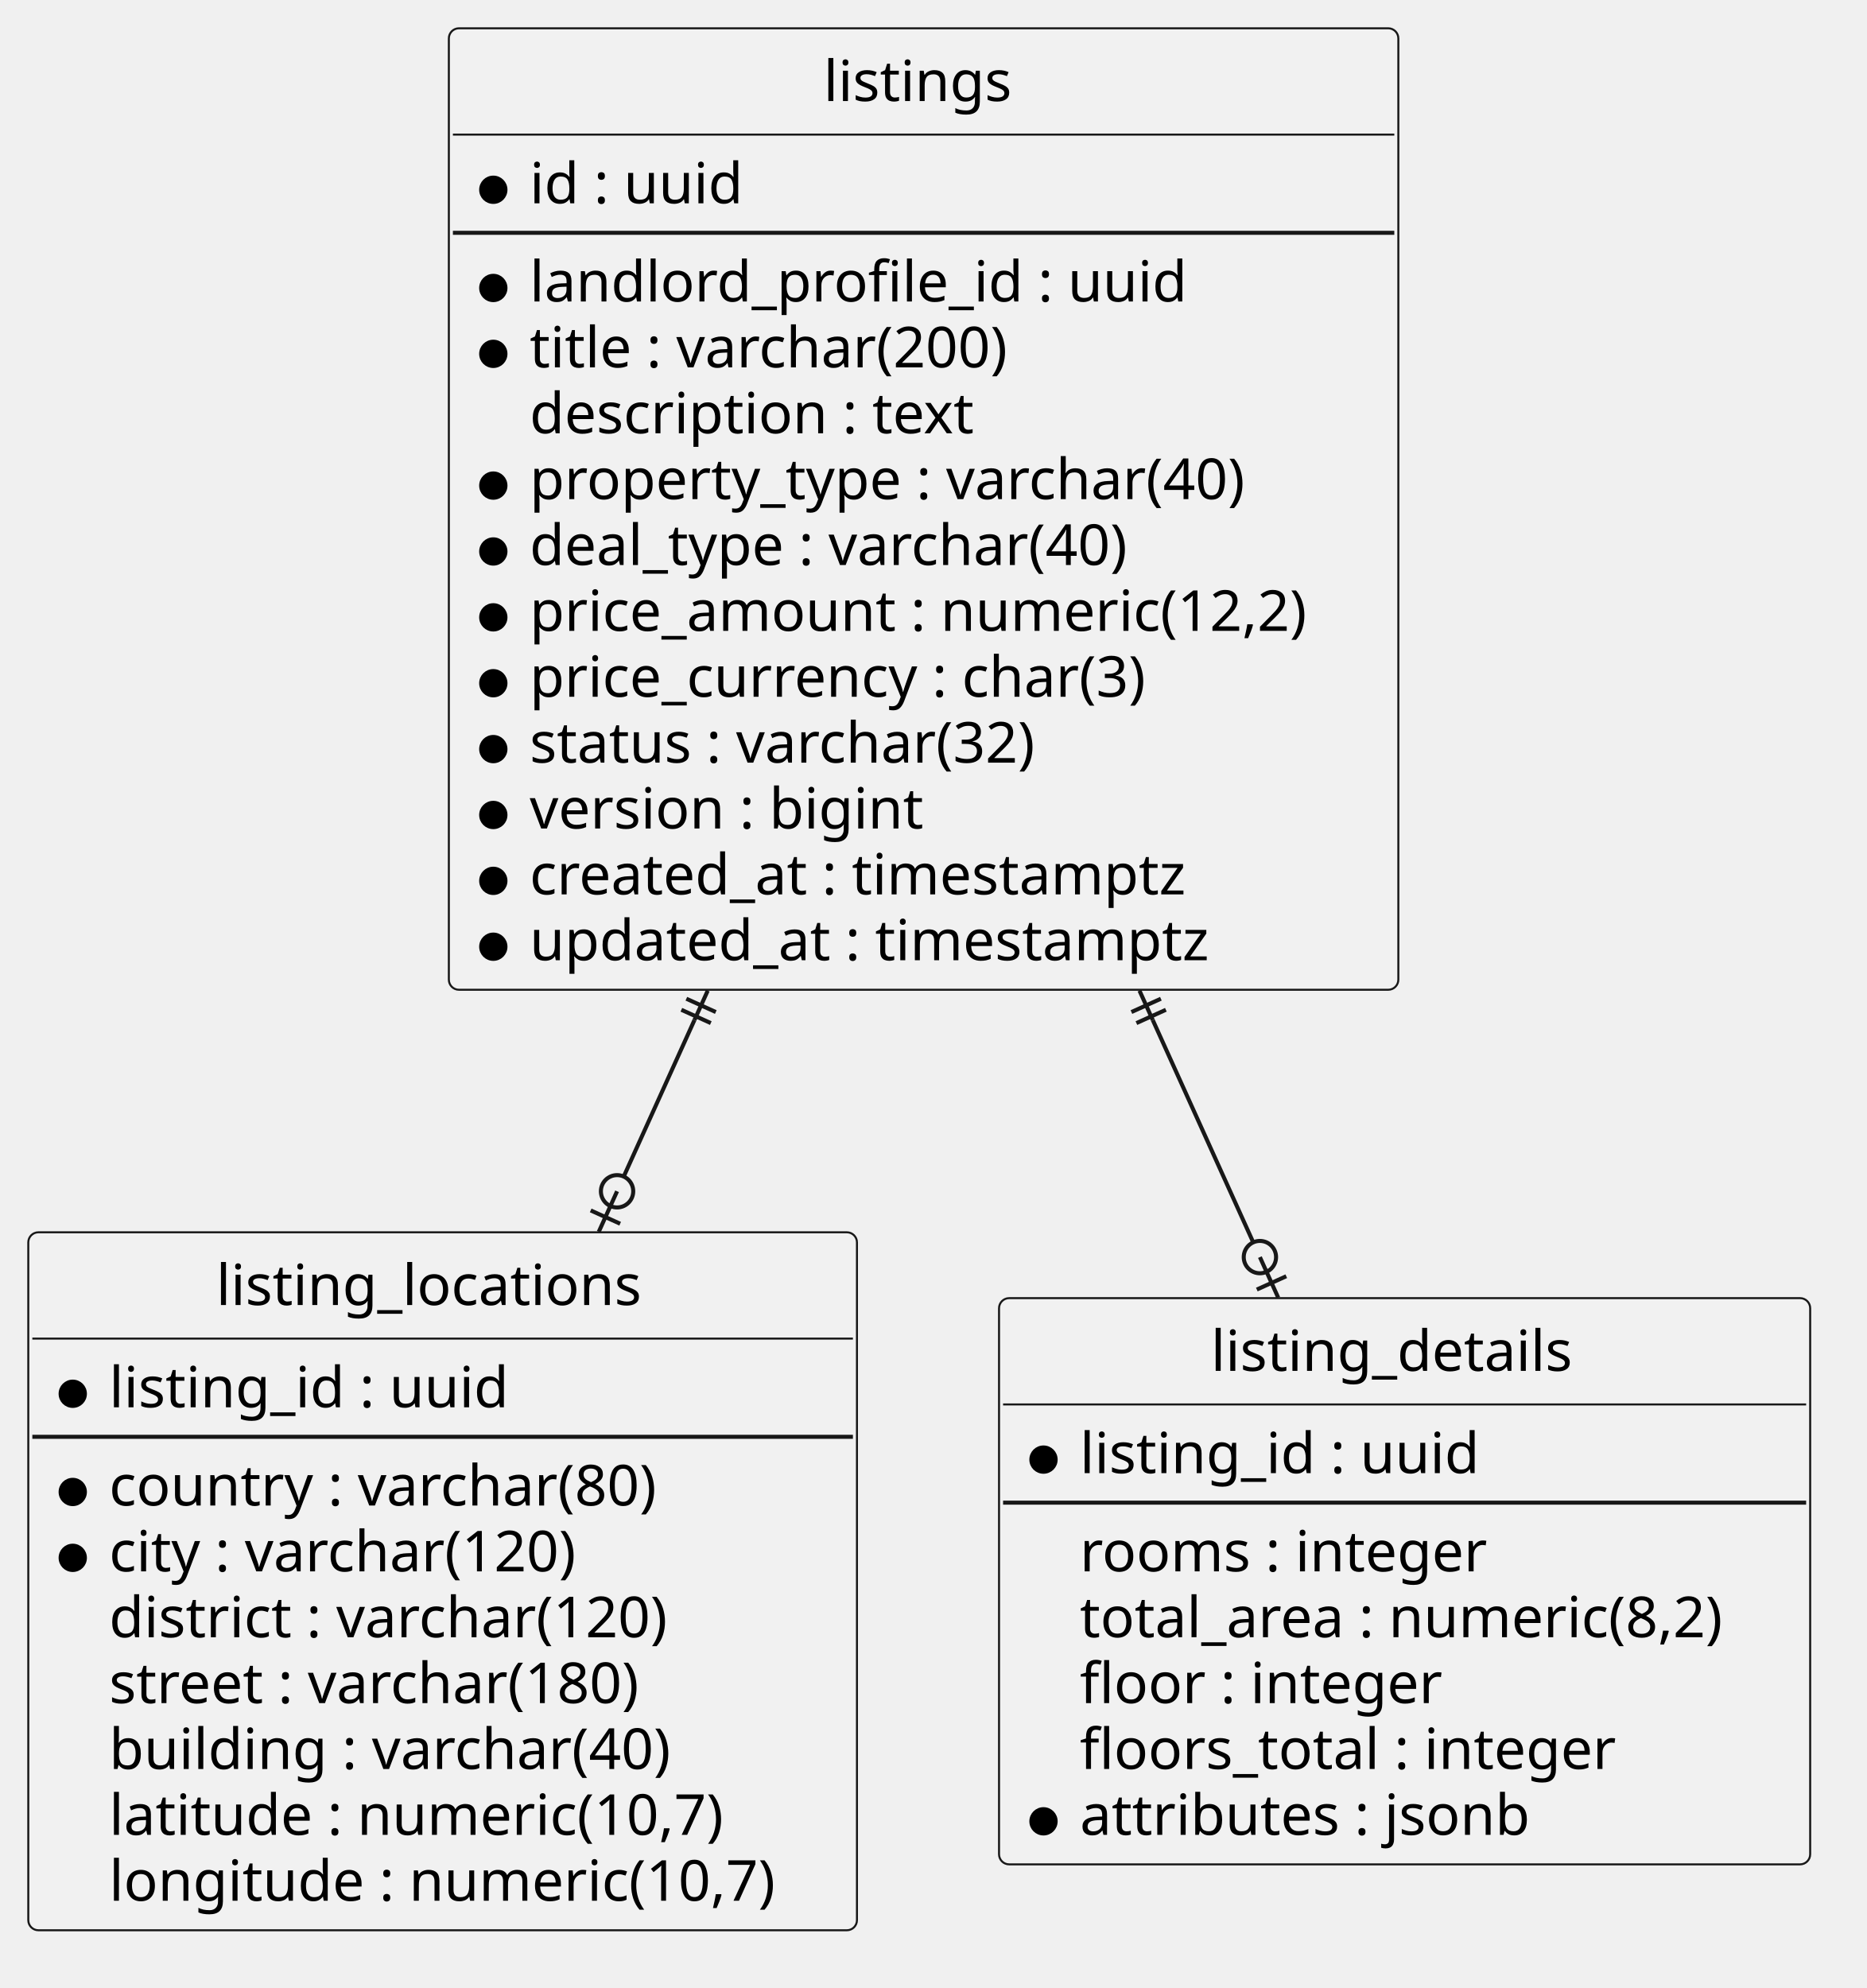
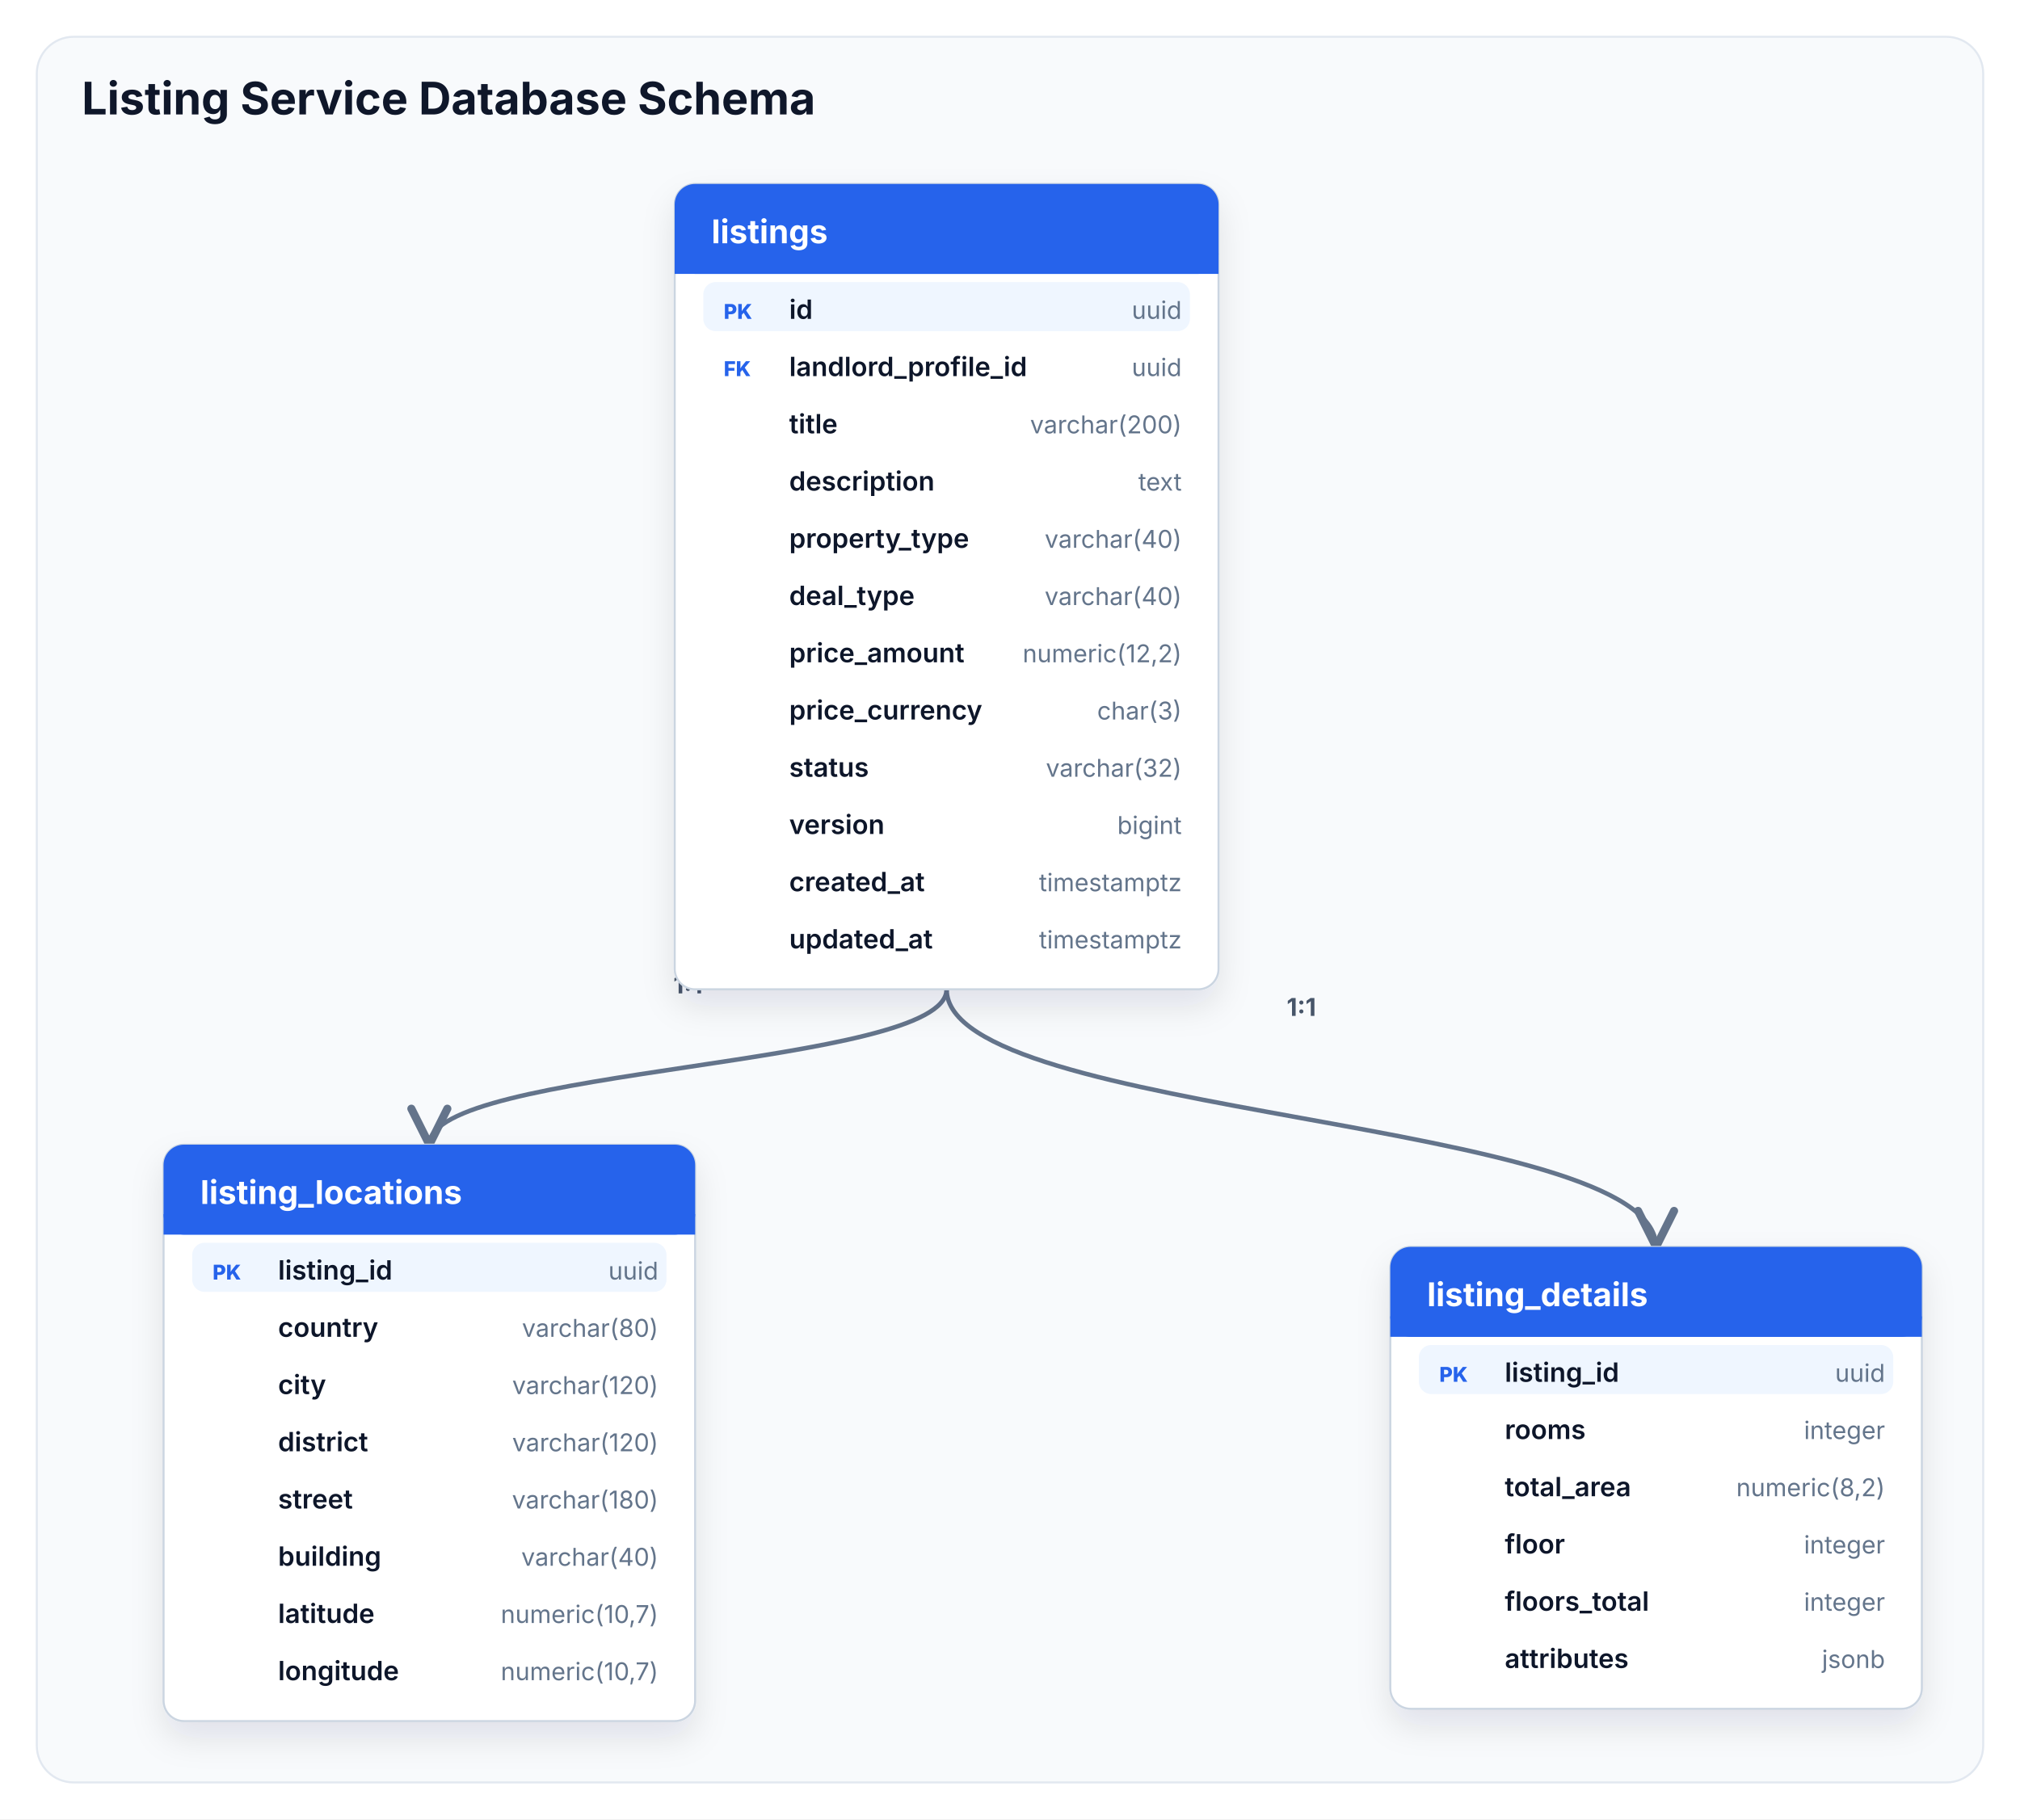
- <svg xmlns="http://www.w3.org/2000/svg" version="1.1" data-diagram-type="CLASS" style="width:1251px;height:1332px;background:#FFFFFF;" width="1251.25px" height="1332.5px" viewBox="0 0 1251 1332" zoomAndPan="magnify" preserveAspectRatio="none" contentStyleType="text/css">
-   <defs />
-   <g>
-     <g class="entity" data-qualified-name="listings" id="ent0001" data-source-line="4">
-       <rect x="300.76" y="18.958" width="636.223" height="644.202" fill="#F1F1F1" style="stroke:#181818;stroke-width:1.354;" rx="6.771" ry="6.771" />
-       <text x="551.833" y="67.695" fill="#000000" font-size="37.917" lengthAdjust="spacing" textLength="134.078" font-family="sans-serif">listings</text>
-       <line x1="303.469" y1="90.179" x2="934.275" y2="90.179" style="stroke:#181818;stroke-width:1.354;" />
-       <g data-visibility-modifier="IE_MANDATORY">
-         <ellipse cx="330.552" cy="127.144" rx="8.125" ry="8.125" fill="#000000" style="stroke:#000000;stroke-width:2.708;" />
-       </g>
-       <text x="354.927" y="136.208" fill="#000000" font-size="37.917" lengthAdjust="spacing" textLength="154.148" font-family="sans-serif">id : uuid</text>
-       <line x1="303.469" y1="155.983" x2="934.275" y2="155.983" style="stroke:#181818;stroke-width:2.708;" />
-       <g data-visibility-modifier="IE_MANDATORY">
-         <ellipse cx="330.552" cy="192.948" rx="8.125" ry="8.125" fill="#000000" style="stroke:#000000;stroke-width:2.708;" />
-       </g>
-       <text x="354.927" y="202.012" fill="#000000" font-size="37.917" lengthAdjust="spacing" textLength="467.923" font-family="sans-serif">landlord_profile_id : uuid</text>
-       <g data-visibility-modifier="IE_MANDATORY">
-         <ellipse cx="330.552" cy="237.085" rx="8.125" ry="8.125" fill="#000000" style="stroke:#000000;stroke-width:2.708;" />
-       </g>
-       <text x="354.927" y="246.149" fill="#000000" font-size="37.917" lengthAdjust="spacing" textLength="357.931" font-family="sans-serif">title : varchar(200)</text>
-       <text x="354.927" y="290.286" fill="#000000" font-size="37.917" lengthAdjust="spacing" textLength="323.199" font-family="sans-serif">description : text</text>
-       <g data-visibility-modifier="IE_MANDATORY">
-         <ellipse cx="330.552" cy="325.36" rx="8.125" ry="8.125" fill="#000000" style="stroke:#000000;stroke-width:2.708;" />
-       </g>
-       <text x="354.927" y="334.424" fill="#000000" font-size="37.917" lengthAdjust="spacing" textLength="526.482" font-family="sans-serif">property_type : varchar(40)</text>
-       <g data-visibility-modifier="IE_MANDATORY">
-         <ellipse cx="330.552" cy="369.497" rx="8.125" ry="8.125" fill="#000000" style="stroke:#000000;stroke-width:2.708;" />
-       </g>
-       <text x="354.927" y="378.561" fill="#000000" font-size="37.917" lengthAdjust="spacing" textLength="444.503" font-family="sans-serif">deal_type : varchar(40)</text>
-       <g data-visibility-modifier="IE_MANDATORY">
-         <ellipse cx="330.552" cy="413.634" rx="8.125" ry="8.125" fill="#000000" style="stroke:#000000;stroke-width:2.708;" />
-       </g>
-       <text x="354.927" y="422.698" fill="#000000" font-size="37.917" lengthAdjust="spacing" textLength="565.806" font-family="sans-serif">price_amount : numeric(12,2)</text>
-       <g data-visibility-modifier="IE_MANDATORY">
-         <ellipse cx="330.552" cy="457.772" rx="8.125" ry="8.125" fill="#000000" style="stroke:#000000;stroke-width:2.708;" />
-       </g>
-       <text x="354.927" y="466.836" fill="#000000" font-size="37.917" lengthAdjust="spacing" textLength="454.315" font-family="sans-serif">price_currency : char(3)</text>
-       <g data-visibility-modifier="IE_MANDATORY">
-         <ellipse cx="330.552" cy="501.909" rx="8.125" ry="8.125" fill="#000000" style="stroke:#000000;stroke-width:2.708;" />
-       </g>
-       <text x="354.927" y="510.973" fill="#000000" font-size="37.917" lengthAdjust="spacing" textLength="376.186" font-family="sans-serif">status : varchar(32)</text>
-       <g data-visibility-modifier="IE_MANDATORY">
-         <ellipse cx="330.552" cy="546.047" rx="8.125" ry="8.125" fill="#000000" style="stroke:#000000;stroke-width:2.708;" />
-       </g>
-       <text x="354.927" y="555.111" fill="#000000" font-size="37.917" lengthAdjust="spacing" textLength="283.857" font-family="sans-serif">version : bigint</text>
-       <g data-visibility-modifier="IE_MANDATORY">
-         <ellipse cx="330.552" cy="590.184" rx="8.125" ry="8.125" fill="#000000" style="stroke:#000000;stroke-width:2.708;" />
-       </g>
-       <text x="354.927" y="599.248" fill="#000000" font-size="37.917" lengthAdjust="spacing" textLength="478.494" font-family="sans-serif">created_at : timestamptz</text>
-       <g data-visibility-modifier="IE_MANDATORY">
-         <ellipse cx="330.552" cy="634.321" rx="8.125" ry="8.125" fill="#000000" style="stroke:#000000;stroke-width:2.708;" />
-       </g>
-       <text x="354.927" y="643.385" fill="#000000" font-size="37.917" lengthAdjust="spacing" textLength="490.899" font-family="sans-serif">updated_at : timestamptz</text>
-     </g>
-     <g class="entity" data-qualified-name="listing_locations" id="ent0002" data-source-line="20">
-       <rect x="18.958" y="825.663" width="555.261" height="467.653" fill="#F1F1F1" style="stroke:#181818;stroke-width:1.354;" rx="6.771" ry="6.771" />
-       <text x="144.848" y="874.399" fill="#000000" font-size="37.917" lengthAdjust="spacing" textLength="303.481" font-family="sans-serif">listing_locations</text>
-       <line x1="21.667" y1="896.883" x2="571.511" y2="896.883" style="stroke:#181818;stroke-width:1.354;" />
-       <g data-visibility-modifier="IE_MANDATORY">
-         <ellipse cx="48.75" cy="933.848" rx="8.125" ry="8.125" fill="#000000" style="stroke:#000000;stroke-width:2.708;" />
-       </g>
-       <text x="73.125" y="942.912" fill="#000000" font-size="37.917" lengthAdjust="spacing" textLength="287.43" font-family="sans-serif">listing_id : uuid</text>
-       <line x1="21.667" y1="962.687" x2="571.511" y2="962.687" style="stroke:#181818;stroke-width:2.708;" />
-       <g data-visibility-modifier="IE_MANDATORY">
-         <ellipse cx="48.75" cy="999.652" rx="8.125" ry="8.125" fill="#000000" style="stroke:#000000;stroke-width:2.708;" />
-       </g>
-       <text x="73.125" y="1008.716" fill="#000000" font-size="37.917" lengthAdjust="spacing" textLength="404.679" font-family="sans-serif">country : varchar(80)</text>
-       <g data-visibility-modifier="IE_MANDATORY">
-         <ellipse cx="48.75" cy="1043.789" rx="8.125" ry="8.125" fill="#000000" style="stroke:#000000;stroke-width:2.708;" />
-       </g>
-       <text x="73.125" y="1052.853" fill="#000000" font-size="37.917" lengthAdjust="spacing" textLength="352.488" font-family="sans-serif">city : varchar(120)</text>
-       <text x="73.125" y="1096.99" fill="#000000" font-size="37.917" lengthAdjust="spacing" textLength="414.862" font-family="sans-serif">district : varchar(120)</text>
-       <text x="73.125" y="1141.128" fill="#000000" font-size="37.917" lengthAdjust="spacing" textLength="395.533" font-family="sans-serif">street : varchar(180)</text>
-       <text x="73.125" y="1185.265" fill="#000000" font-size="37.917" lengthAdjust="spacing" textLength="411.548" font-family="sans-serif">building : varchar(40)</text>
-       <text x="73.125" y="1229.402" fill="#000000" font-size="37.917" lengthAdjust="spacing" textLength="451.649" font-family="sans-serif">latitude : numeric(10,7)</text>
-       <text x="73.125" y="1273.54" fill="#000000" font-size="37.917" lengthAdjust="spacing" textLength="484.845" font-family="sans-serif">longitude : numeric(10,7)</text>
-     </g>
-     <g class="entity" data-qualified-name="listing_details" id="ent0003" data-source-line="32">
-       <rect x="669.419" y="869.781" width="543.523" height="379.378" fill="#F1F1F1" style="stroke:#181818;stroke-width:1.354;" rx="6.771" ry="6.771" />
-       <text x="811.379" y="918.518" fill="#000000" font-size="37.917" lengthAdjust="spacing" textLength="259.603" font-family="sans-serif">listing_details</text>
-       <line x1="672.127" y1="941.002" x2="1210.234" y2="941.002" style="stroke:#181818;stroke-width:1.354;" />
-       <g data-visibility-modifier="IE_MANDATORY">
-         <ellipse cx="699.21" cy="977.966" rx="8.125" ry="8.125" fill="#000000" style="stroke:#000000;stroke-width:2.708;" />
-       </g>
-       <text x="723.585" y="987.03" fill="#000000" font-size="37.917" lengthAdjust="spacing" textLength="287.43" font-family="sans-serif">listing_id : uuid</text>
-       <line x1="672.127" y1="1006.806" x2="1210.234" y2="1006.806" style="stroke:#181818;stroke-width:2.708;" />
-       <text x="723.585" y="1052.834" fill="#000000" font-size="37.917" lengthAdjust="spacing" textLength="291.299" font-family="sans-serif">rooms : integer</text>
-       <text x="723.585" y="1096.972" fill="#000000" font-size="37.917" lengthAdjust="spacing" textLength="473.107" font-family="sans-serif">total_area : numeric(8,2)</text>
-       <text x="723.585" y="1141.109" fill="#000000" font-size="37.917" lengthAdjust="spacing" textLength="258.492" font-family="sans-serif">floor : integer</text>
-       <text x="723.585" y="1185.246" fill="#000000" font-size="37.917" lengthAdjust="spacing" textLength="383.906" font-family="sans-serif">floors_total : integer</text>
-       <g data-visibility-modifier="IE_MANDATORY">
-         <ellipse cx="699.21" cy="1220.32" rx="8.125" ry="8.125" fill="#000000" style="stroke:#000000;stroke-width:2.708;" />
-       </g>
-       <text x="723.585" y="1229.384" fill="#000000" font-size="37.917" lengthAdjust="spacing" textLength="323.606" font-family="sans-serif">attributes : jsonb</text>
-     </g>
-     <g class="link" data-entity-1="ent0001" data-entity-2="ent0002" id="lnk4" data-source-line="42" data-link-type="association">
-       <path d="M465.309,683.504 C440.718,737.941 441.227,736.747 417.935,788.314" style="stroke:#181818;stroke-width:2.708;" fill="none" id="listings-listing_locations" codeLine="42" />
-       <line x1="459.897" y1="669.171" x2="479.642" y2="678.091" style="stroke:#181818;stroke-width:2.708;" />
-       <line x1="456.552" y1="676.576" x2="476.297" y2="685.495" style="stroke:#181818;stroke-width:2.708;" />
-       <line x1="465.309" y1="683.504" x2="474.229" y2="663.758" style="stroke:#181818;stroke-width:2.708;" />
-       <line x1="413.476" y1="798.187" x2="401.212" y2="825.337" style="stroke:#181818;stroke-width:2.708;" />
-       <ellipse cx="413.476" cy="798.187" rx="10.833" ry="10.833" fill="none" style="stroke:#181818;stroke-width:2.708;" />
-       <line x1="415.545" y1="819.924" x2="395.799" y2="811.005" style="stroke:#181818;stroke-width:2.708;" />
-     </g>
-     <g class="link" data-entity-1="ent0001" data-entity-2="ent0003" id="lnk5" data-source-line="43" data-link-type="association">
-       <path d="M772.456,683.503 C804.251,753.865 811.262,769.359 839.754,832.409" style="stroke:#181818;stroke-width:2.708;" fill="none" id="listings-listing_details" codeLine="43" />
-       <line x1="758.122" y1="678.092" x2="777.867" y2="669.169" style="stroke:#181818;stroke-width:2.708;" />
-       <line x1="761.468" y1="685.496" x2="781.212" y2="676.573" style="stroke:#181818;stroke-width:2.708;" />
-       <line x1="772.456" y1="683.503" x2="763.533" y2="663.758" style="stroke:#181818;stroke-width:2.708;" />
-       <line x1="844.215" y1="842.281" x2="856.483" y2="869.429" style="stroke:#181818;stroke-width:2.708;" />
-       <ellipse cx="844.215" cy="842.281" rx="10.833" ry="10.833" fill="none" style="stroke:#181818;stroke-width:2.708;" />
-       <line x1="861.894" y1="855.096" x2="842.15" y2="864.018" style="stroke:#181818;stroke-width:2.708;" />
-     </g>
+ <svg xmlns="http://www.w3.org/2000/svg" width="988" height="890" viewBox="0 0 988 890" role="img" aria-labelledby="title desc">
+   <defs>
+     <filter id="shadow" x="-8%" y="-8%" width="116%" height="124%">
+       <feDropShadow dx="0" dy="8" stdDeviation="8" flood-color="#0f172a" flood-opacity=".10" />
+     </filter>
+     <marker id="arrow" markerWidth="12" markerHeight="12" refX="10" refY="6" orient="auto">
+       <path d="M2,2 L10,6 L2,10" fill="none" stroke="#64748b" stroke-width="1.8" stroke-linecap="round" stroke-linejoin="round" />
+     </marker>
+   </defs>
+   <rect width="100%" height="100%" fill="#ffffff" />
+   <rect x="18" y="18" width="952" height="854" rx="18" fill="#f8fafc" stroke="#e2e8f0" />
+   <text x="40" y="56" font-family="Inter, Segoe UI, Arial, sans-serif" font-size="22" font-weight="700" fill="#0f172a">Listing Service Database Schema</text>
+   <path d="M 463.0 484 C 463.0 522.0, 210.0 522.0, 210.0 560" fill="none" stroke="#64748b" stroke-width="2.2" marker-end="url(#arrow)" />
+   <text x="336.5" y="486.0" text-anchor="middle" font-family="Inter, Segoe UI, Arial, sans-serif" font-size="12" font-weight="700" fill="#475569">1:1</text>
+   <path d="M 463.0 484 C 463.0 547.0, 810.0 547.0, 810.0 610" fill="none" stroke="#64748b" stroke-width="2.2" marker-end="url(#arrow)" />
+   <text x="636.5" y="497.0" text-anchor="middle" font-family="Inter, Segoe UI, Arial, sans-serif" font-size="12" font-weight="700" fill="#475569">1:1</text>
+   <g filter="url(#shadow)">
+     <rect x="330" y="90" width="266" height="394" rx="10" fill="#ffffff" stroke="#cbd5e1" />
+     <rect x="330" y="90" width="266" height="44" rx="10" fill="#2563eb" />
+     <path d="M 330 124 H 596 V 134 H 330 Z" fill="#2563eb" />
+     <text x="348" y="119" font-family="Inter, Segoe UI, Arial, sans-serif" font-size="16" font-weight="700" fill="#ffffff">listings</text>
+     <rect x="344" y="138" width="238" height="24" rx="6" fill="#eff6ff" />
+     <text x="354" y="156" font-family="Inter, Segoe UI, Arial, sans-serif" font-size="10" font-weight="800" fill="#2563eb">PK</text>
+     <text x="386" y="156" font-family="Inter, Segoe UI, Arial, sans-serif" font-size="13" font-weight="600" fill="#0f172a">id</text>
+     <text x="578" y="156" text-anchor="end" font-family="Inter, Segoe UI, Arial, sans-serif" font-size="12" fill="#64748b">uuid</text>
+     <rect x="344" y="166" width="238" height="24" rx="6" fill="#ffffff" />
+     <text x="354" y="184" font-family="Inter, Segoe UI, Arial, sans-serif" font-size="10" font-weight="800" fill="#2563eb">FK</text>
+     <text x="386" y="184" font-family="Inter, Segoe UI, Arial, sans-serif" font-size="13" font-weight="600" fill="#0f172a">landlord_profile_id</text>
+     <text x="578" y="184" text-anchor="end" font-family="Inter, Segoe UI, Arial, sans-serif" font-size="12" fill="#64748b">uuid</text>
+     <rect x="344" y="194" width="238" height="24" rx="6" fill="#ffffff" />
+     <text x="386" y="212" font-family="Inter, Segoe UI, Arial, sans-serif" font-size="13" font-weight="600" fill="#0f172a">title</text>
+     <text x="578" y="212" text-anchor="end" font-family="Inter, Segoe UI, Arial, sans-serif" font-size="12" fill="#64748b">varchar(200)</text>
+     <rect x="344" y="222" width="238" height="24" rx="6" fill="#ffffff" />
+     <text x="386" y="240" font-family="Inter, Segoe UI, Arial, sans-serif" font-size="13" font-weight="600" fill="#0f172a">description</text>
+     <text x="578" y="240" text-anchor="end" font-family="Inter, Segoe UI, Arial, sans-serif" font-size="12" fill="#64748b">text</text>
+     <rect x="344" y="250" width="238" height="24" rx="6" fill="#ffffff" />
+     <text x="386" y="268" font-family="Inter, Segoe UI, Arial, sans-serif" font-size="13" font-weight="600" fill="#0f172a">property_type</text>
+     <text x="578" y="268" text-anchor="end" font-family="Inter, Segoe UI, Arial, sans-serif" font-size="12" fill="#64748b">varchar(40)</text>
+     <rect x="344" y="278" width="238" height="24" rx="6" fill="#ffffff" />
+     <text x="386" y="296" font-family="Inter, Segoe UI, Arial, sans-serif" font-size="13" font-weight="600" fill="#0f172a">deal_type</text>
+     <text x="578" y="296" text-anchor="end" font-family="Inter, Segoe UI, Arial, sans-serif" font-size="12" fill="#64748b">varchar(40)</text>
+     <rect x="344" y="306" width="238" height="24" rx="6" fill="#ffffff" />
+     <text x="386" y="324" font-family="Inter, Segoe UI, Arial, sans-serif" font-size="13" font-weight="600" fill="#0f172a">price_amount</text>
+     <text x="578" y="324" text-anchor="end" font-family="Inter, Segoe UI, Arial, sans-serif" font-size="12" fill="#64748b">numeric(12,2)</text>
+     <rect x="344" y="334" width="238" height="24" rx="6" fill="#ffffff" />
+     <text x="386" y="352" font-family="Inter, Segoe UI, Arial, sans-serif" font-size="13" font-weight="600" fill="#0f172a">price_currency</text>
+     <text x="578" y="352" text-anchor="end" font-family="Inter, Segoe UI, Arial, sans-serif" font-size="12" fill="#64748b">char(3)</text>
+     <rect x="344" y="362" width="238" height="24" rx="6" fill="#ffffff" />
+     <text x="386" y="380" font-family="Inter, Segoe UI, Arial, sans-serif" font-size="13" font-weight="600" fill="#0f172a">status</text>
+     <text x="578" y="380" text-anchor="end" font-family="Inter, Segoe UI, Arial, sans-serif" font-size="12" fill="#64748b">varchar(32)</text>
+     <rect x="344" y="390" width="238" height="24" rx="6" fill="#ffffff" />
+     <text x="386" y="408" font-family="Inter, Segoe UI, Arial, sans-serif" font-size="13" font-weight="600" fill="#0f172a">version</text>
+     <text x="578" y="408" text-anchor="end" font-family="Inter, Segoe UI, Arial, sans-serif" font-size="12" fill="#64748b">bigint</text>
+     <rect x="344" y="418" width="238" height="24" rx="6" fill="#ffffff" />
+     <text x="386" y="436" font-family="Inter, Segoe UI, Arial, sans-serif" font-size="13" font-weight="600" fill="#0f172a">created_at</text>
+     <text x="578" y="436" text-anchor="end" font-family="Inter, Segoe UI, Arial, sans-serif" font-size="12" fill="#64748b">timestamptz</text>
+     <rect x="344" y="446" width="238" height="24" rx="6" fill="#ffffff" />
+     <text x="386" y="464" font-family="Inter, Segoe UI, Arial, sans-serif" font-size="13" font-weight="600" fill="#0f172a">updated_at</text>
+     <text x="578" y="464" text-anchor="end" font-family="Inter, Segoe UI, Arial, sans-serif" font-size="12" fill="#64748b">timestamptz</text>
+   </g>
+   <g filter="url(#shadow)">
+     <rect x="80" y="560" width="260" height="282" rx="10" fill="#ffffff" stroke="#cbd5e1" />
+     <rect x="80" y="560" width="260" height="44" rx="10" fill="#2563eb" />
+     <path d="M 80 594 H 340 V 604 H 80 Z" fill="#2563eb" />
+     <text x="98" y="589" font-family="Inter, Segoe UI, Arial, sans-serif" font-size="16" font-weight="700" fill="#ffffff">listing_locations</text>
+     <rect x="94" y="608" width="232" height="24" rx="6" fill="#eff6ff" />
+     <text x="104" y="626" font-family="Inter, Segoe UI, Arial, sans-serif" font-size="10" font-weight="800" fill="#2563eb">PK</text>
+     <text x="136" y="626" font-family="Inter, Segoe UI, Arial, sans-serif" font-size="13" font-weight="600" fill="#0f172a">listing_id</text>
+     <text x="322" y="626" text-anchor="end" font-family="Inter, Segoe UI, Arial, sans-serif" font-size="12" fill="#64748b">uuid</text>
+     <rect x="94" y="636" width="232" height="24" rx="6" fill="#ffffff" />
+     <text x="136" y="654" font-family="Inter, Segoe UI, Arial, sans-serif" font-size="13" font-weight="600" fill="#0f172a">country</text>
+     <text x="322" y="654" text-anchor="end" font-family="Inter, Segoe UI, Arial, sans-serif" font-size="12" fill="#64748b">varchar(80)</text>
+     <rect x="94" y="664" width="232" height="24" rx="6" fill="#ffffff" />
+     <text x="136" y="682" font-family="Inter, Segoe UI, Arial, sans-serif" font-size="13" font-weight="600" fill="#0f172a">city</text>
+     <text x="322" y="682" text-anchor="end" font-family="Inter, Segoe UI, Arial, sans-serif" font-size="12" fill="#64748b">varchar(120)</text>
+     <rect x="94" y="692" width="232" height="24" rx="6" fill="#ffffff" />
+     <text x="136" y="710" font-family="Inter, Segoe UI, Arial, sans-serif" font-size="13" font-weight="600" fill="#0f172a">district</text>
+     <text x="322" y="710" text-anchor="end" font-family="Inter, Segoe UI, Arial, sans-serif" font-size="12" fill="#64748b">varchar(120)</text>
+     <rect x="94" y="720" width="232" height="24" rx="6" fill="#ffffff" />
+     <text x="136" y="738" font-family="Inter, Segoe UI, Arial, sans-serif" font-size="13" font-weight="600" fill="#0f172a">street</text>
+     <text x="322" y="738" text-anchor="end" font-family="Inter, Segoe UI, Arial, sans-serif" font-size="12" fill="#64748b">varchar(180)</text>
+     <rect x="94" y="748" width="232" height="24" rx="6" fill="#ffffff" />
+     <text x="136" y="766" font-family="Inter, Segoe UI, Arial, sans-serif" font-size="13" font-weight="600" fill="#0f172a">building</text>
+     <text x="322" y="766" text-anchor="end" font-family="Inter, Segoe UI, Arial, sans-serif" font-size="12" fill="#64748b">varchar(40)</text>
+     <rect x="94" y="776" width="232" height="24" rx="6" fill="#ffffff" />
+     <text x="136" y="794" font-family="Inter, Segoe UI, Arial, sans-serif" font-size="13" font-weight="600" fill="#0f172a">latitude</text>
+     <text x="322" y="794" text-anchor="end" font-family="Inter, Segoe UI, Arial, sans-serif" font-size="12" fill="#64748b">numeric(10,7)</text>
+     <rect x="94" y="804" width="232" height="24" rx="6" fill="#ffffff" />
+     <text x="136" y="822" font-family="Inter, Segoe UI, Arial, sans-serif" font-size="13" font-weight="600" fill="#0f172a">longitude</text>
+     <text x="322" y="822" text-anchor="end" font-family="Inter, Segoe UI, Arial, sans-serif" font-size="12" fill="#64748b">numeric(10,7)</text>
+   </g>
+   <g filter="url(#shadow)">
+     <rect x="680" y="610" width="260" height="226" rx="10" fill="#ffffff" stroke="#cbd5e1" />
+     <rect x="680" y="610" width="260" height="44" rx="10" fill="#2563eb" />
+     <path d="M 680 644 H 940 V 654 H 680 Z" fill="#2563eb" />
+     <text x="698" y="639" font-family="Inter, Segoe UI, Arial, sans-serif" font-size="16" font-weight="700" fill="#ffffff">listing_details</text>
+     <rect x="694" y="658" width="232" height="24" rx="6" fill="#eff6ff" />
+     <text x="704" y="676" font-family="Inter, Segoe UI, Arial, sans-serif" font-size="10" font-weight="800" fill="#2563eb">PK</text>
+     <text x="736" y="676" font-family="Inter, Segoe UI, Arial, sans-serif" font-size="13" font-weight="600" fill="#0f172a">listing_id</text>
+     <text x="922" y="676" text-anchor="end" font-family="Inter, Segoe UI, Arial, sans-serif" font-size="12" fill="#64748b">uuid</text>
+     <rect x="694" y="686" width="232" height="24" rx="6" fill="#ffffff" />
+     <text x="736" y="704" font-family="Inter, Segoe UI, Arial, sans-serif" font-size="13" font-weight="600" fill="#0f172a">rooms</text>
+     <text x="922" y="704" text-anchor="end" font-family="Inter, Segoe UI, Arial, sans-serif" font-size="12" fill="#64748b">integer</text>
+     <rect x="694" y="714" width="232" height="24" rx="6" fill="#ffffff" />
+     <text x="736" y="732" font-family="Inter, Segoe UI, Arial, sans-serif" font-size="13" font-weight="600" fill="#0f172a">total_area</text>
+     <text x="922" y="732" text-anchor="end" font-family="Inter, Segoe UI, Arial, sans-serif" font-size="12" fill="#64748b">numeric(8,2)</text>
+     <rect x="694" y="742" width="232" height="24" rx="6" fill="#ffffff" />
+     <text x="736" y="760" font-family="Inter, Segoe UI, Arial, sans-serif" font-size="13" font-weight="600" fill="#0f172a">floor</text>
+     <text x="922" y="760" text-anchor="end" font-family="Inter, Segoe UI, Arial, sans-serif" font-size="12" fill="#64748b">integer</text>
+     <rect x="694" y="770" width="232" height="24" rx="6" fill="#ffffff" />
+     <text x="736" y="788" font-family="Inter, Segoe UI, Arial, sans-serif" font-size="13" font-weight="600" fill="#0f172a">floors_total</text>
+     <text x="922" y="788" text-anchor="end" font-family="Inter, Segoe UI, Arial, sans-serif" font-size="12" fill="#64748b">integer</text>
+     <rect x="694" y="798" width="232" height="24" rx="6" fill="#ffffff" />
+     <text x="736" y="816" font-family="Inter, Segoe UI, Arial, sans-serif" font-size="13" font-weight="600" fill="#0f172a">attributes</text>
+     <text x="922" y="816" text-anchor="end" font-family="Inter, Segoe UI, Arial, sans-serif" font-size="12" fill="#64748b">jsonb</text>
  </g>
</svg>
